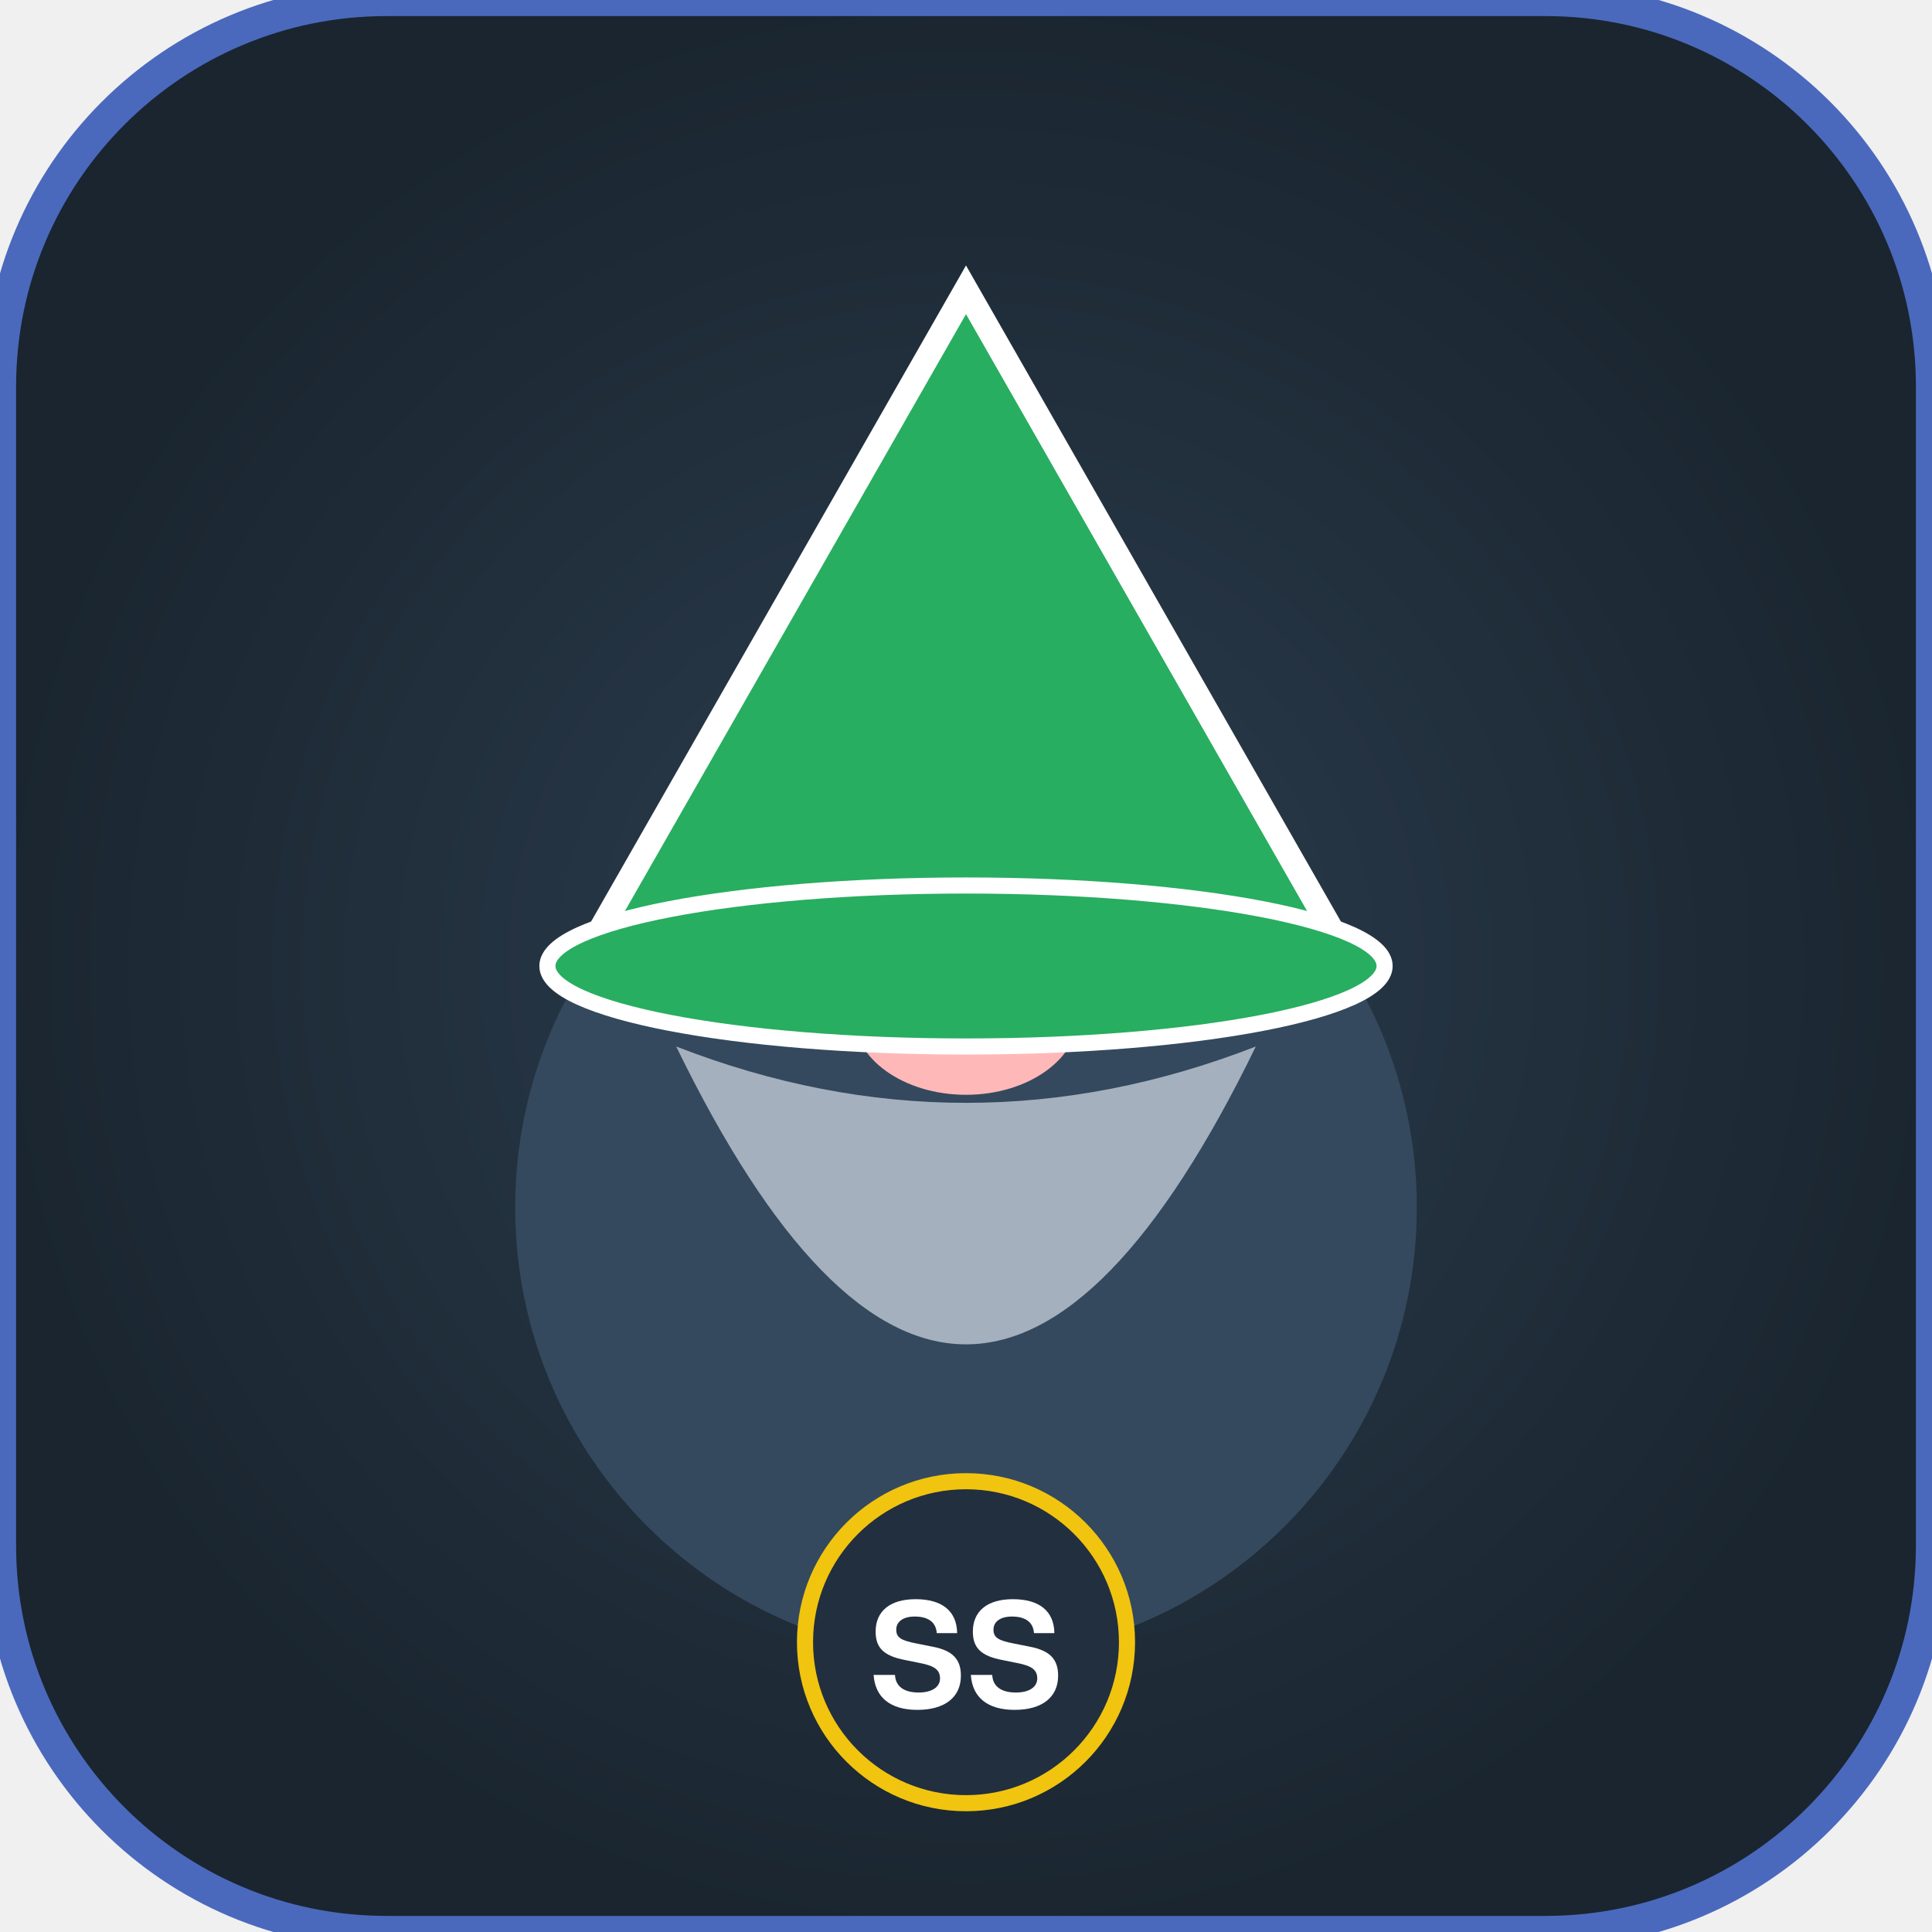
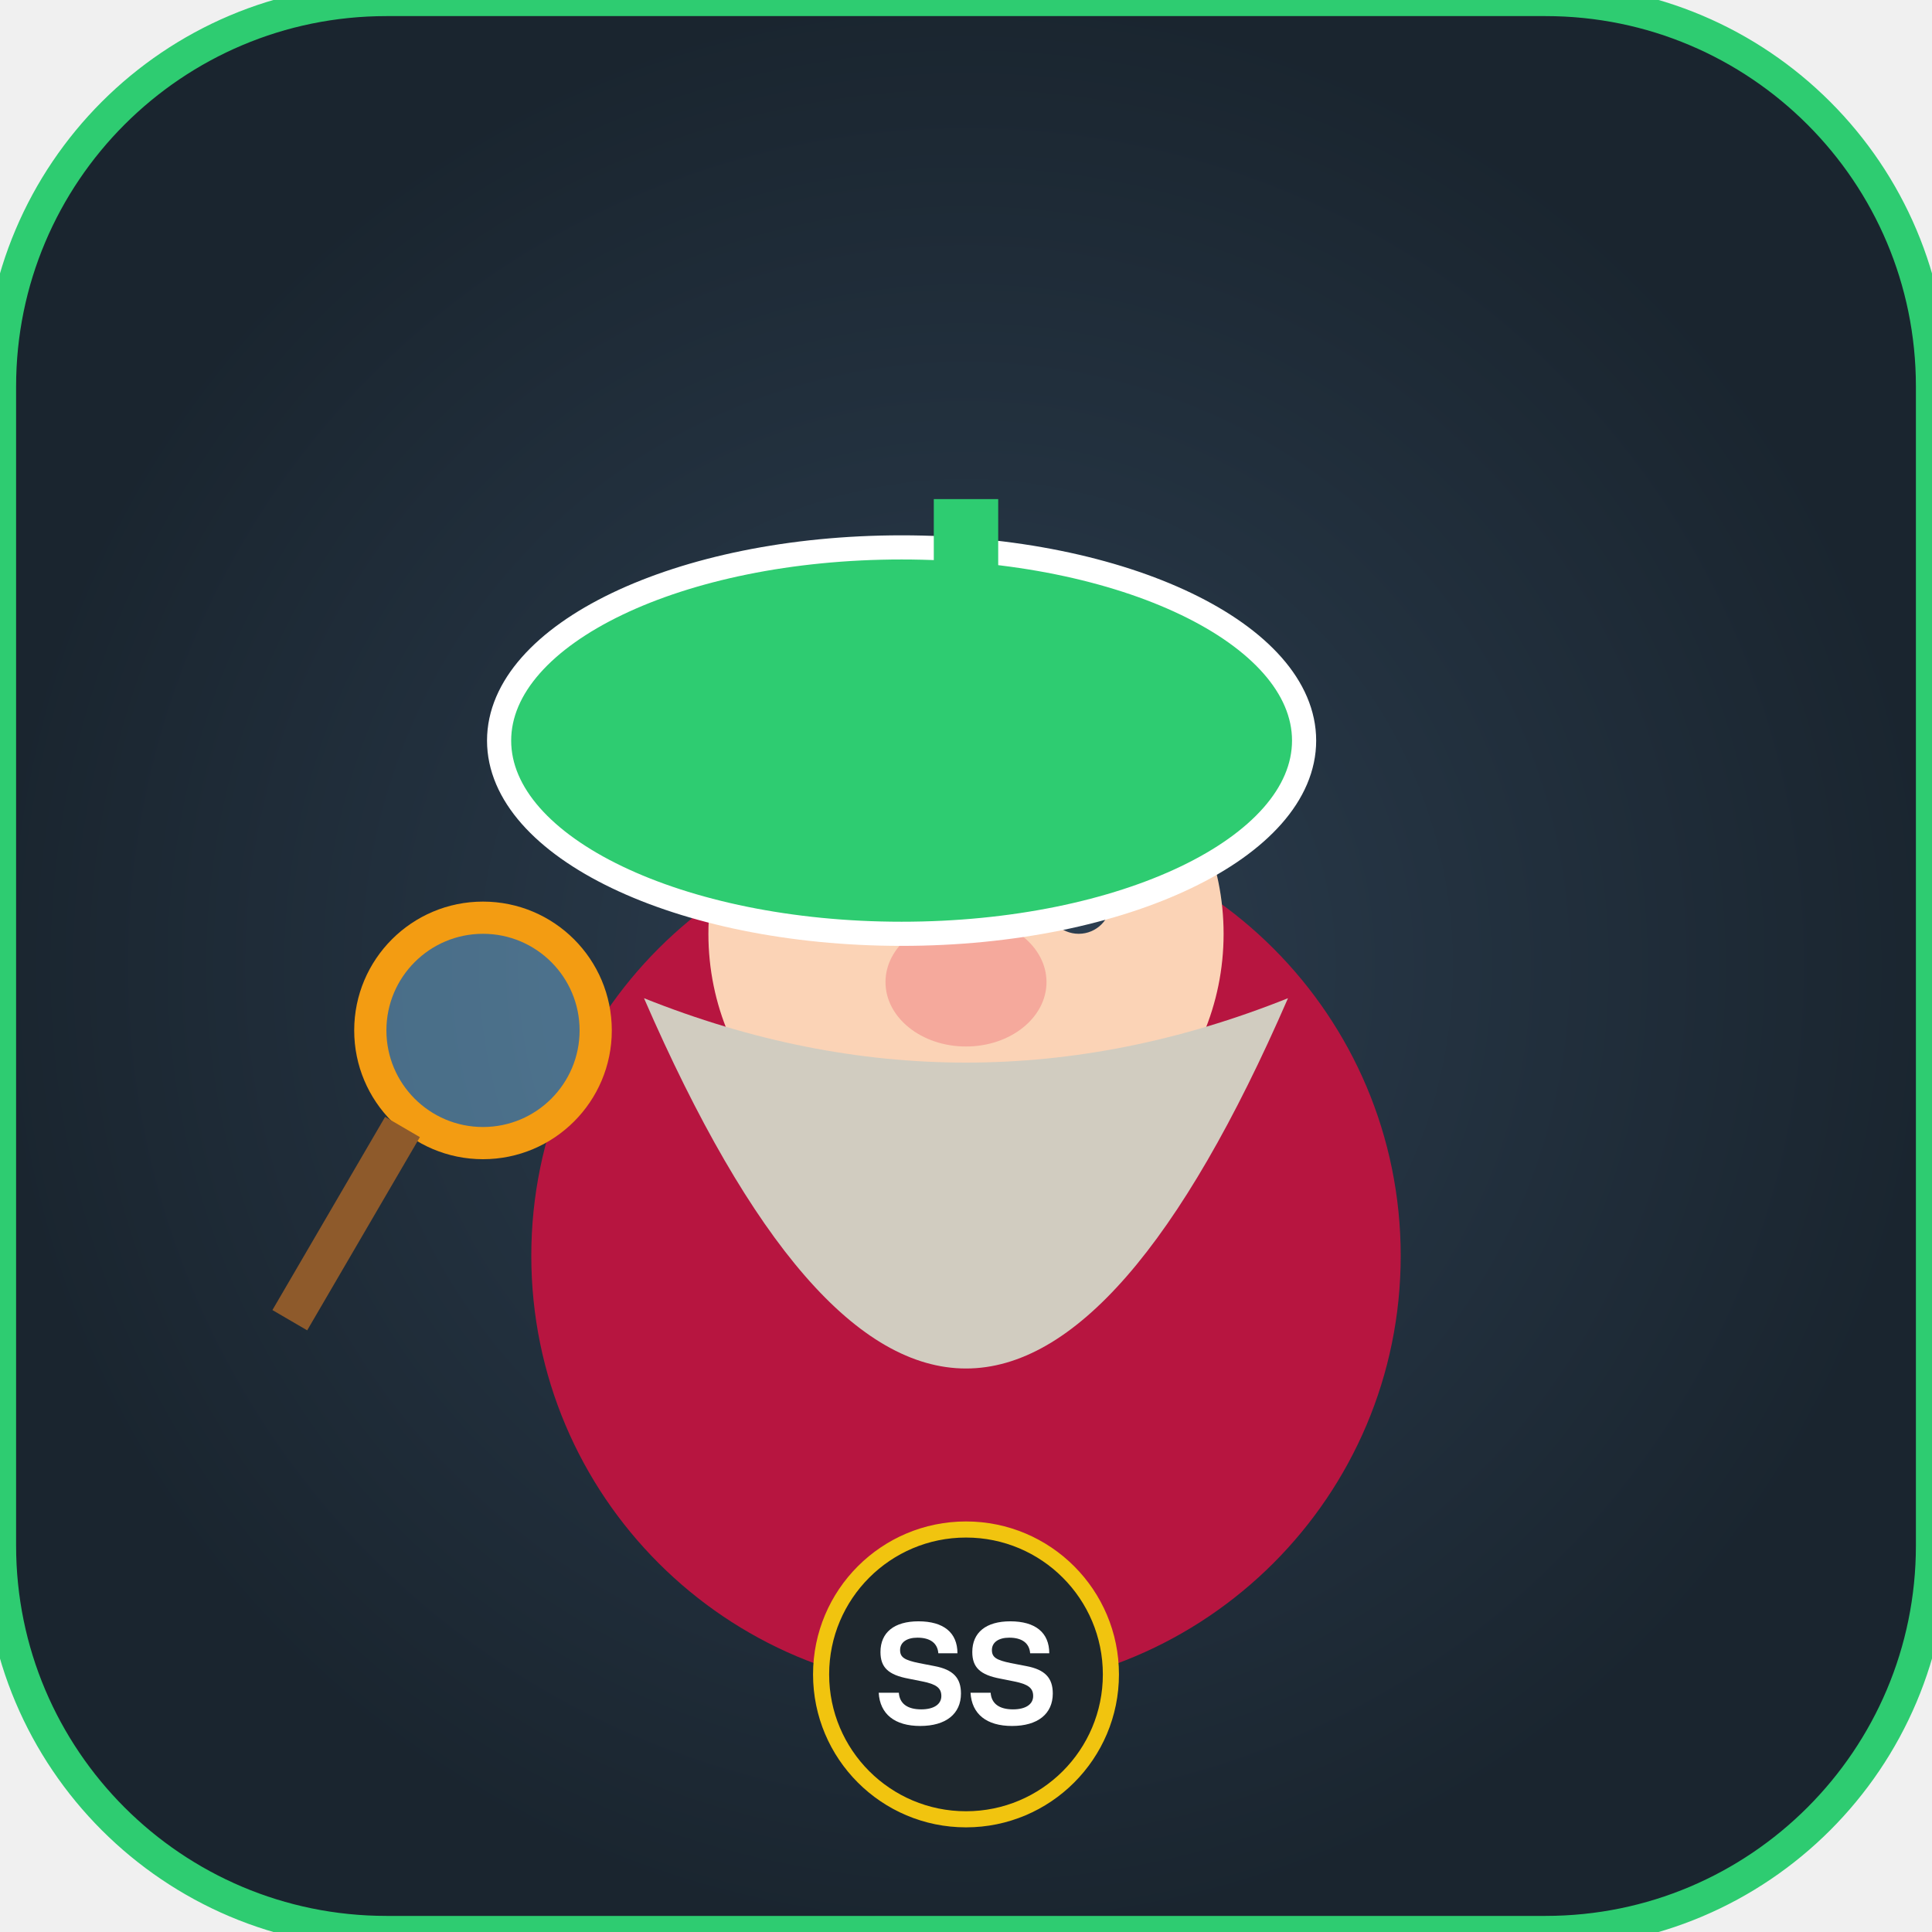
<svg xmlns="http://www.w3.org/2000/svg" viewBox="0 0 120 120" width="120" height="120">
  <defs>
    <radialGradient id="bg" cx="50%" cy="50%" r="50%">
      <stop offset="0%" stop-color="#2c3e50" />
      <stop offset="100%" stop-color="#1a252f" />
    </radialGradient>
  </defs>
-   <rect width="120" height="120" rx="24" fill="url(#bg)" stroke="#4a69bd" stroke-width="2" />
-   <circle cx="60" cy="75" r="28" fill="#34495e" />
-   <path d="M 42 65 Q 60 102 78 65 Q 60 72 42 65 Z" fill="#a4b0be" />
-   <ellipse cx="60" cy="63" rx="7" ry="5" fill="#ffb8b8" />
-   <polygon points="36,60 60,18 84,60" fill="#27ae60" stroke="#ffffff" stroke-width="1.5" />
-   <ellipse cx="60" cy="60" rx="26" ry="5" fill="#27ae60" stroke="#ffffff" stroke-width="1" />
-   <circle cx="60" cy="102" r="10" fill="#222f3e" stroke="#f1c40f" stroke-width="1" />
-   <text x="60" y="106" font-family="Helvetica, Arial, sans-serif" font-size="9" font-weight="bold" fill="#ffffff" text-anchor="middle">SS</text>
+   <rect width="120" height="120" rx="24" fill="url(#bg)" stroke="#2ecc71" stroke-width="2" />
+   <circle cx="60" cy="78" r="27" fill="#b71540" />
+   <circle cx="60" cy="58" r="16" fill="#fbd3b6" />
+   <path d="M 40 62 Q 60 108 80 62 Q 60 70 40 62 Z" fill="#d1ccc0" />
+   <circle cx="53" cy="56" r="2" fill="#2c3e50" />
+   <circle cx="67" cy="56" r="2" fill="#2c3e50" />
+   <ellipse cx="60" cy="61" rx="5" ry="4" fill="#f5a99c" />
+   <ellipse cx="56" cy="46" rx="25" ry="12" fill="#2ecc71" stroke="#fff" stroke-width="1.5" />
+   <rect x="58" y="31" width="4" height="6" fill="#2ecc71" />
+   <circle cx="30" cy="64" r="7" fill="rgba(135,206,250,0.4)" stroke="#f39c12" stroke-width="2" />
+   <line x1="25" y1="70" x2="18" y2="82" stroke="#8e5a2b" stroke-width="2.5" />
+   <circle cx="60" cy="104" r="9" fill="#1e272e" stroke="#f1c40f" stroke-width="1" />
+   <text x="60" y="107" font-family="Helvetica, Arial, sans-serif" font-size="8.5" font-weight="bold" fill="#ffffff" text-anchor="middle">SS</text>
</svg>
